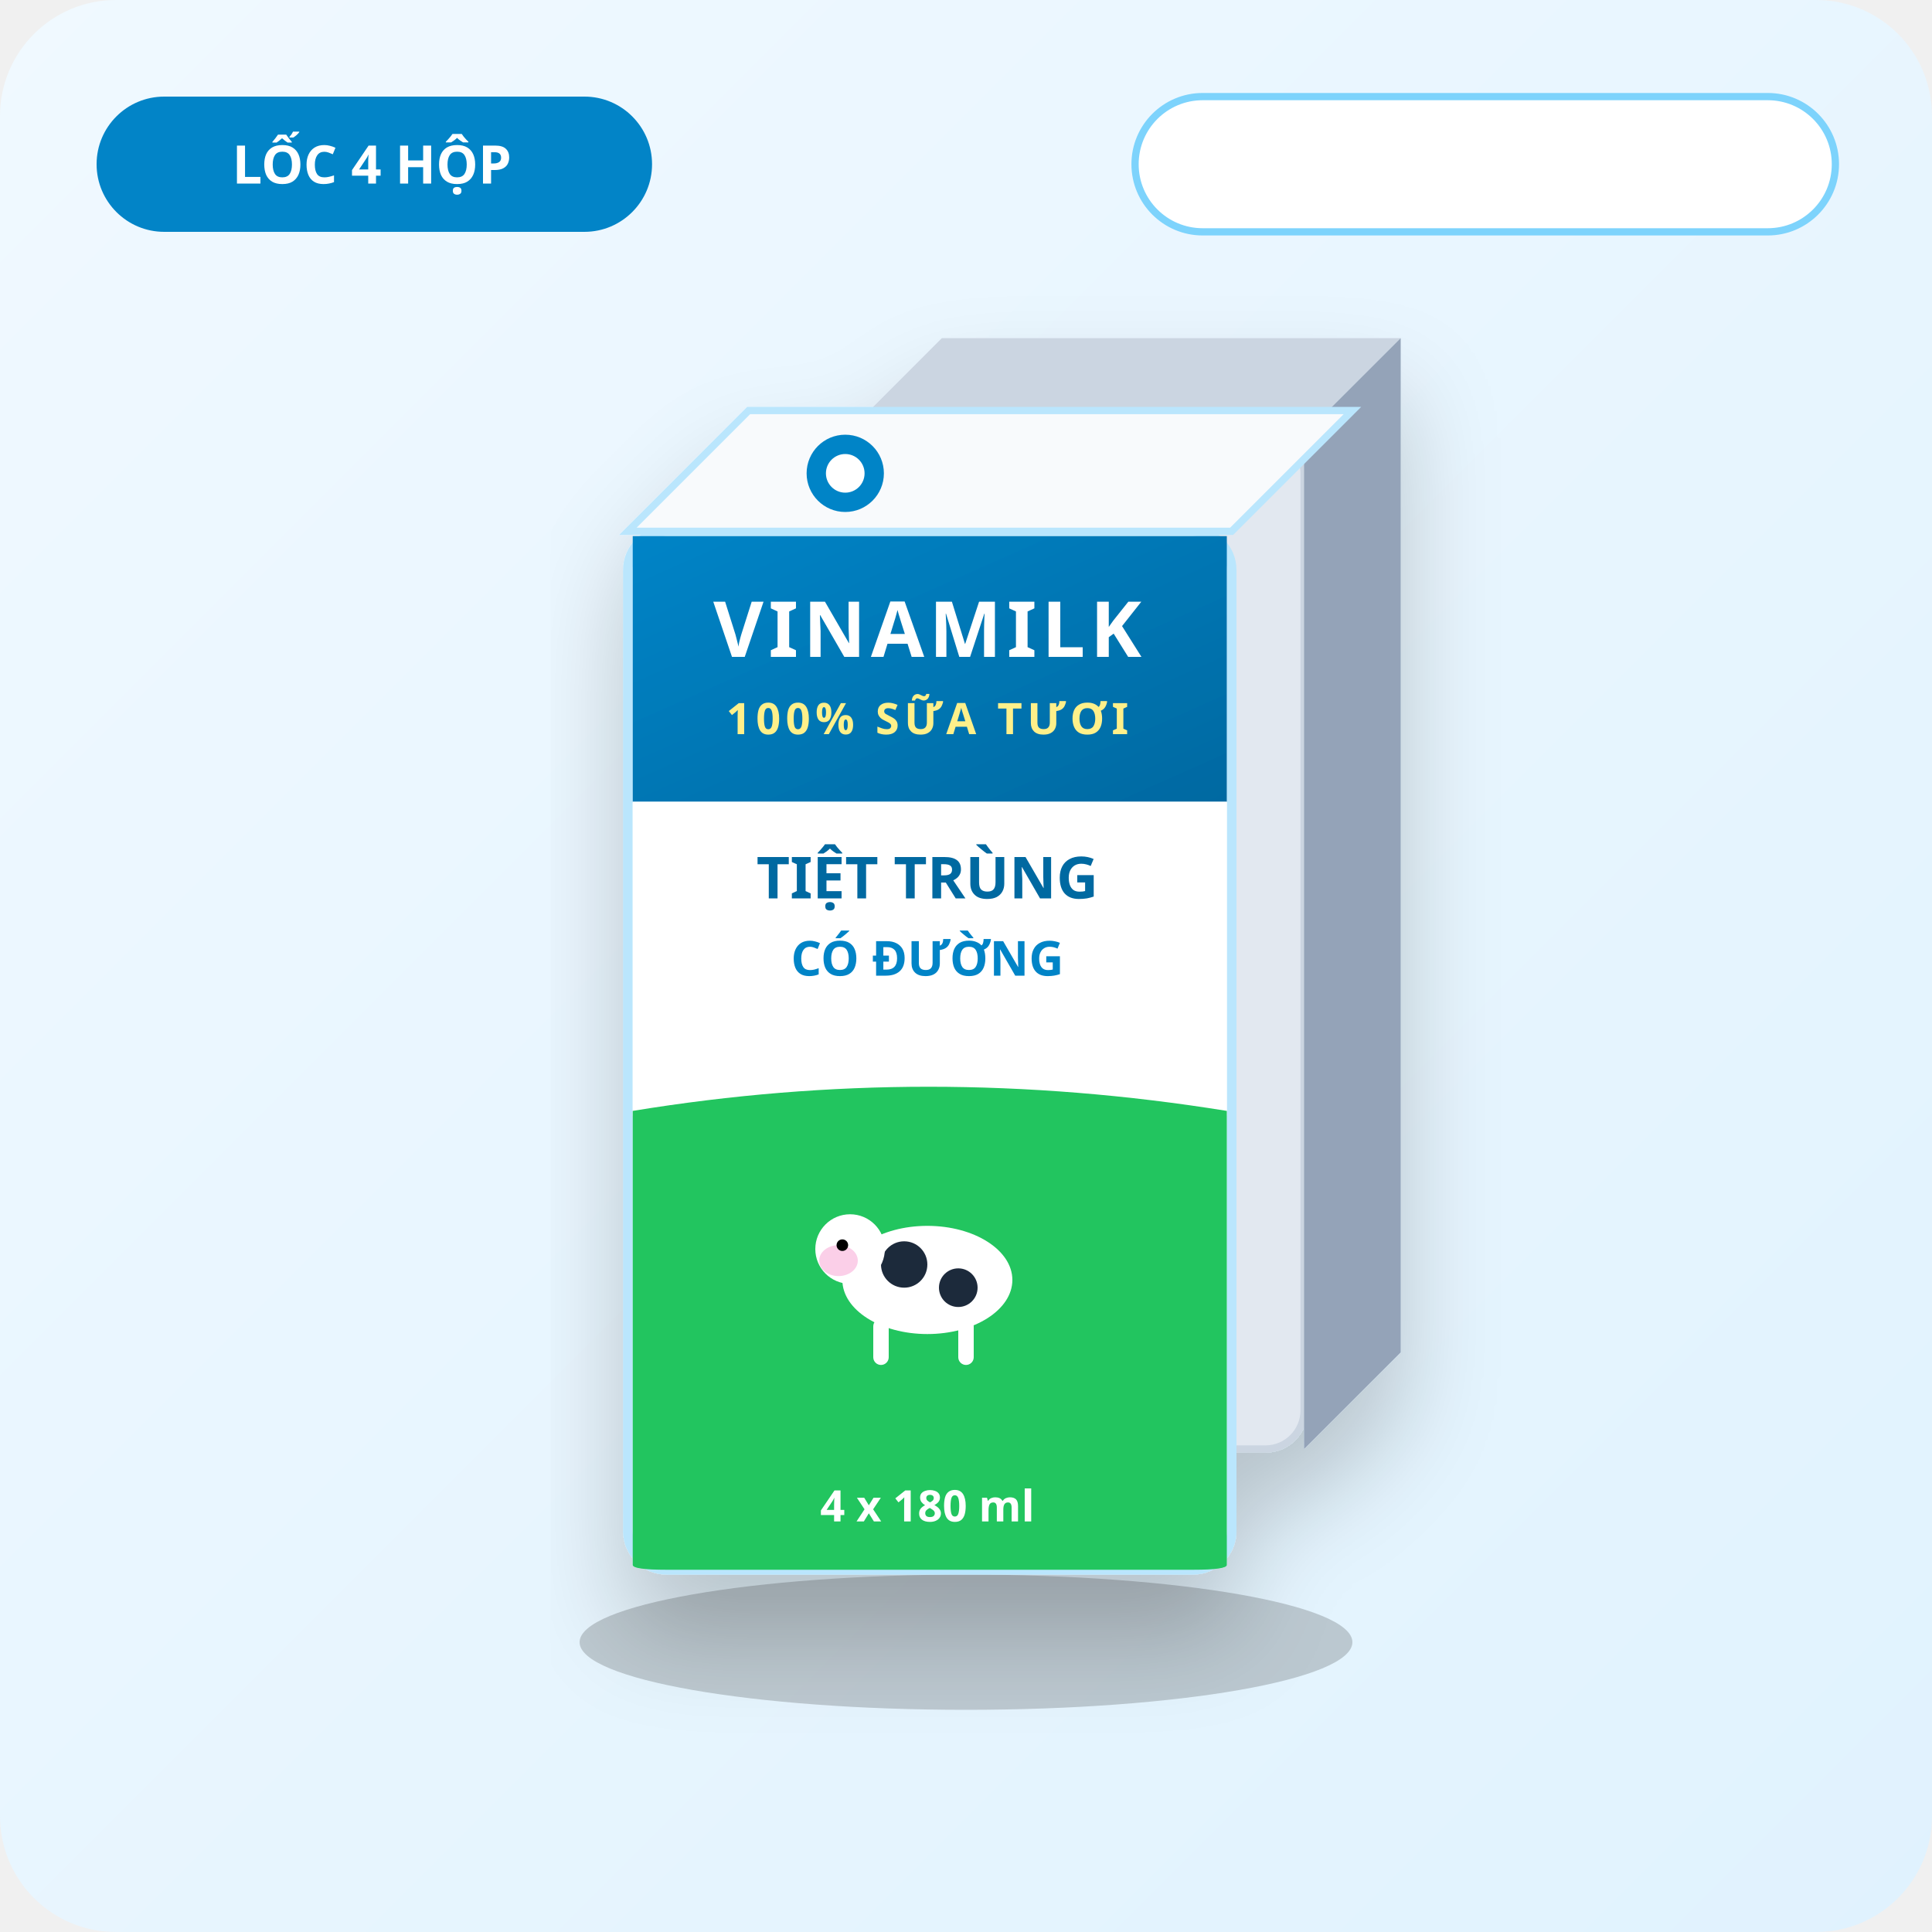
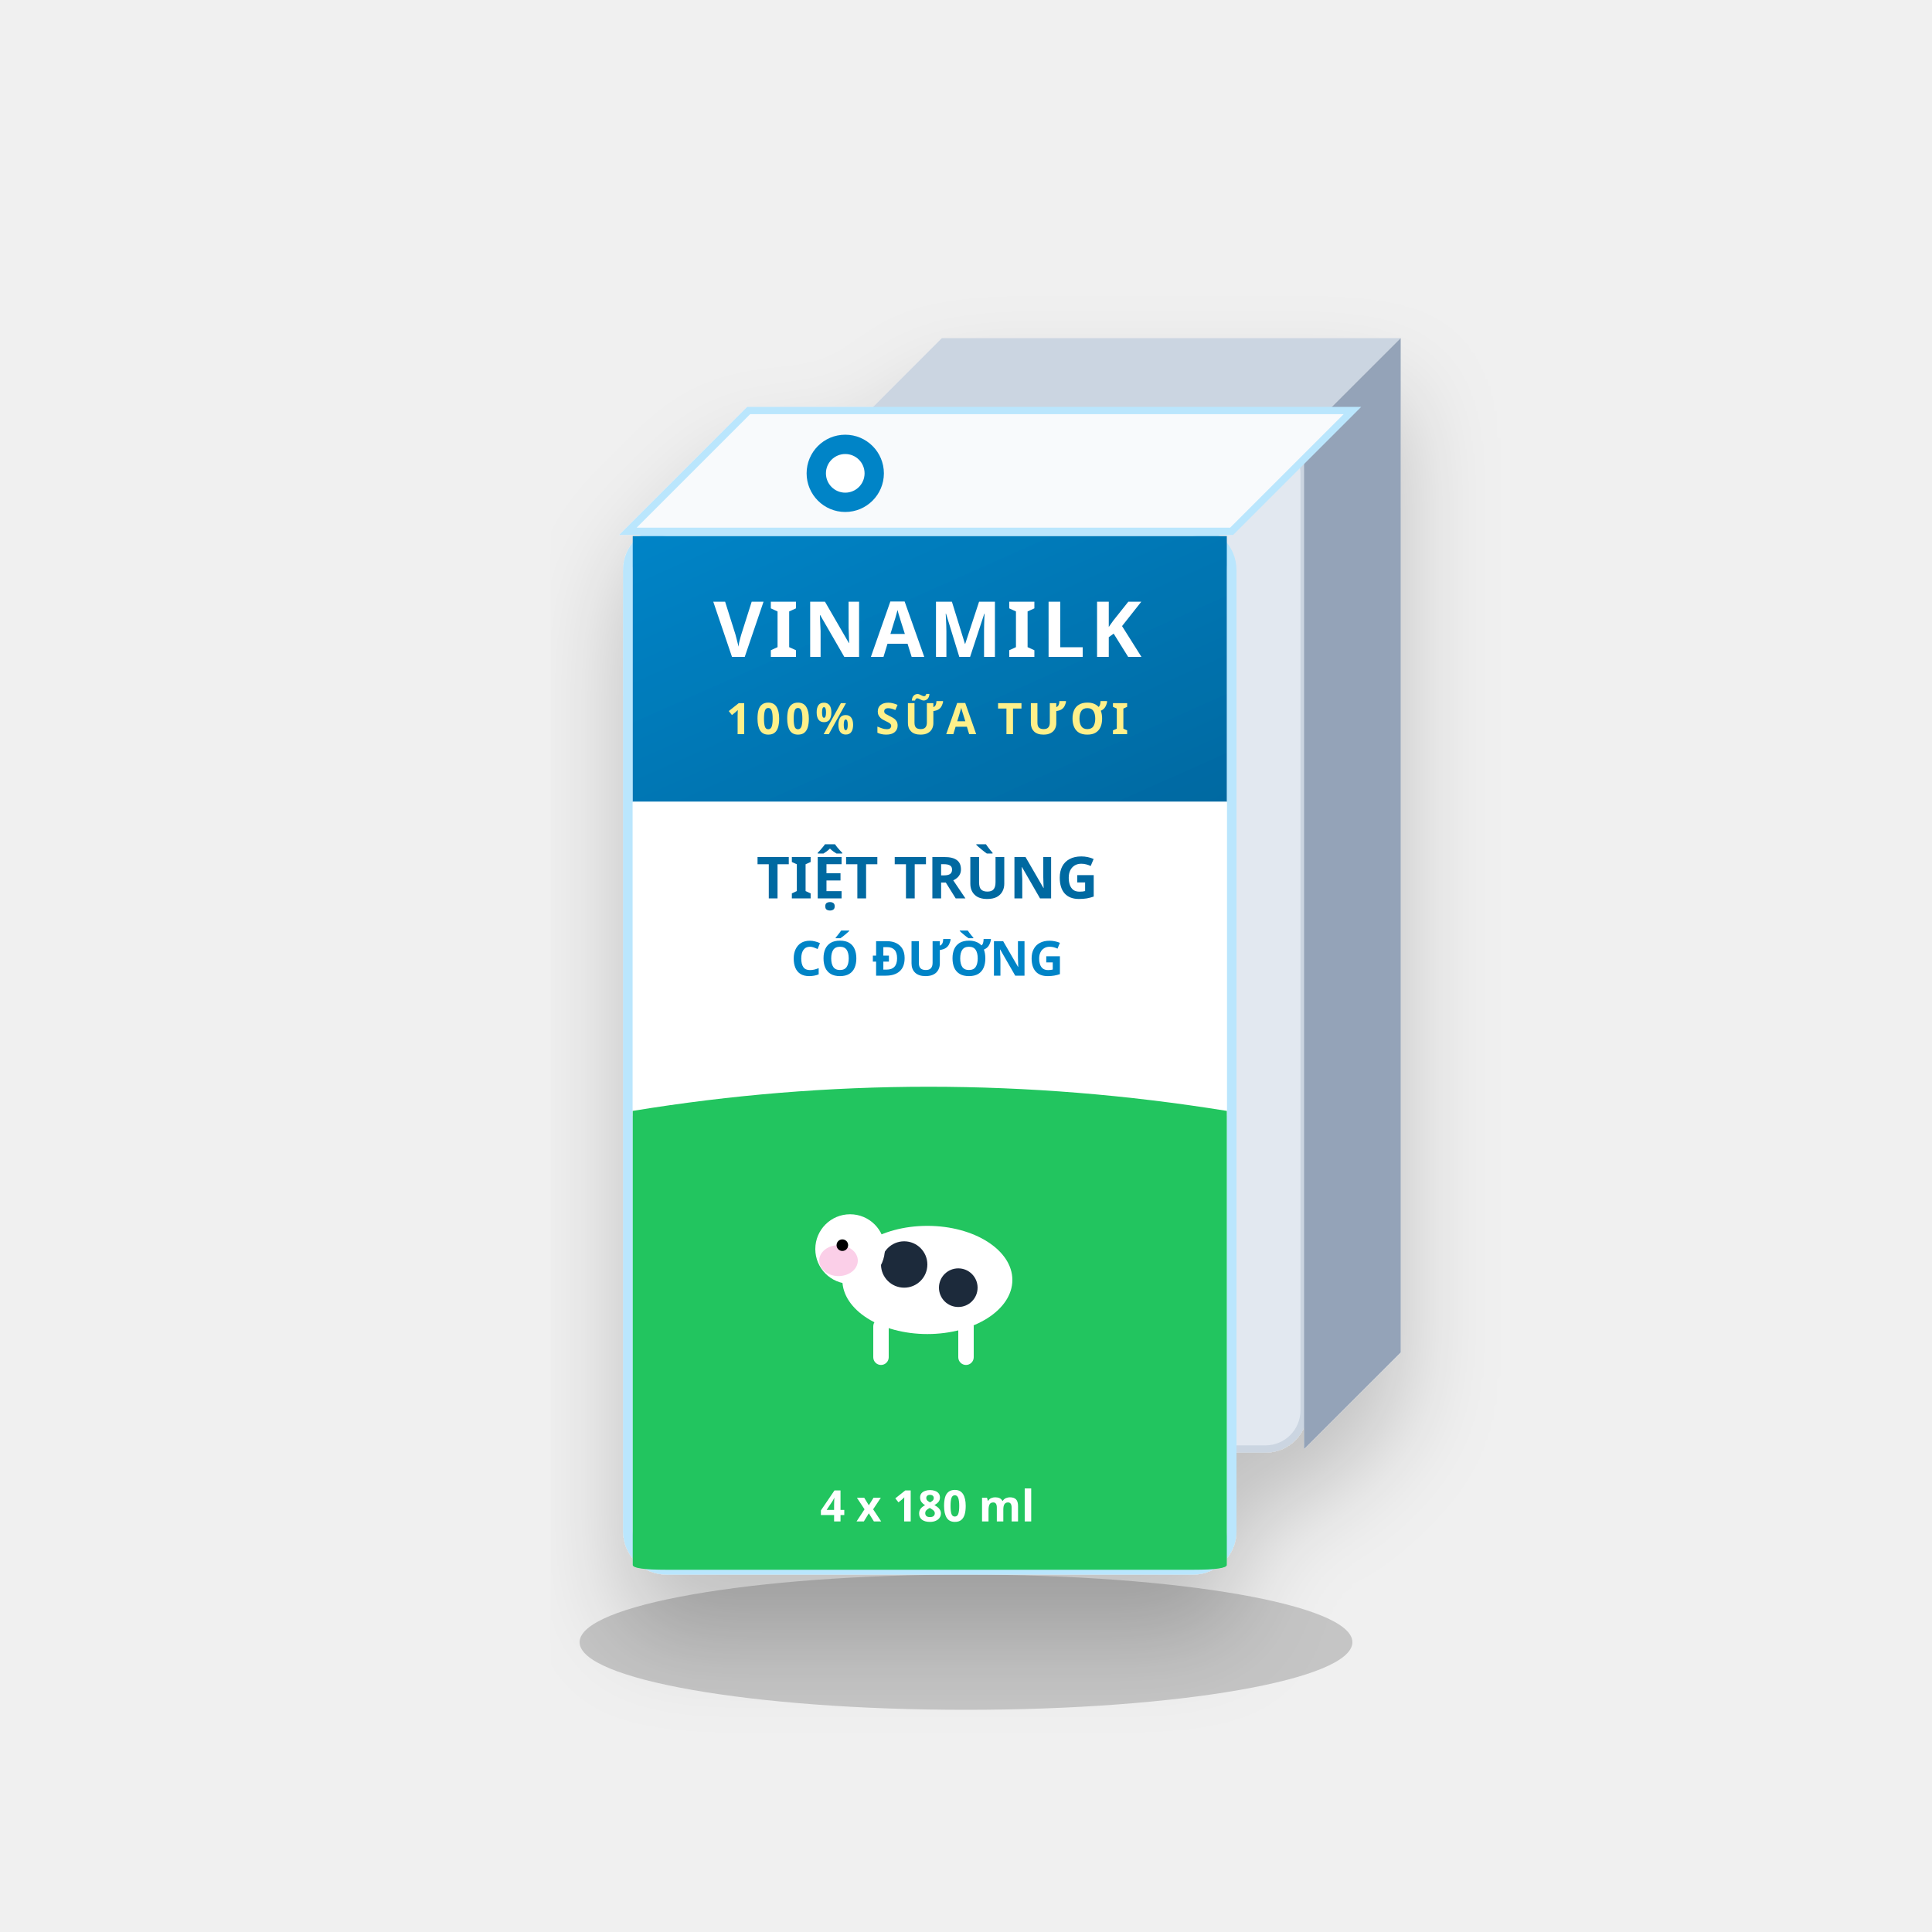
<svg xmlns="http://www.w3.org/2000/svg" viewBox="0 0 400 400" width="100%" height="100%">
  <defs>
    <linearGradient id="bgVinamilk" x1="0" y1="0" x2="1" y2="1">
      <stop offset="0%" stop-color="#f0f9ff" />
      <stop offset="100%" stop-color="#e0f2fe" />
    </linearGradient>
    <linearGradient id="milkBlue" x1="0" y1="0" x2="1" y2="1">
      <stop offset="0%" stop-color="#0284c7" />
      <stop offset="100%" stop-color="#0369a1" />
    </linearGradient>
    <filter id="shadowMilk" x="-10%" y="-10%" width="130%" height="130%">
      <feDropShadow dx="0" dy="12" stdDeviation="10" flood-opacity="0.2" />
    </filter>
  </defs>
-   <rect width="400" height="400" rx="24" fill="url(#bgVinamilk)" />
  <ellipse cx="200" cy="340" rx="80" ry="14" fill="#000000" opacity="0.18" />
  <g filter="url(#shadowMilk)">
    <rect x="175" y="90" width="95" height="210" rx="8" fill="#e2e8f0" stroke="#cbd5e1" stroke-width="1.5" />
    <path d="M 175 90 L 195 70 L 290 70 L 270 90 Z" fill="#cbd5e1" />
    <path d="M 270 90 L 290 70 L 290 280 L 270 300 Z" fill="#94a3b8" />
    <rect x="130" y="110" width="125" height="215" rx="8" fill="#ffffff" stroke="#bae6fd" stroke-width="2" />
    <path d="M 130 110 L 155 85 L 280 85 L 255 110 Z" fill="#f8fafc" stroke="#bae6fd" stroke-width="1.5" />
    <circle cx="175" cy="98" r="8" fill="#0284c7" />
    <circle cx="175" cy="98" r="4" fill="#ffffff" />
    <rect x="131" y="111" width="123" height="55" fill="url(#milkBlue)" />
    <text x="192" y="136" font-family="'Arial Black', Impact, sans-serif" font-size="16" font-weight="900" fill="#ffffff" text-anchor="middle" letter-spacing="1">VINAMILK</text>
    <text x="192" y="152" font-family="'Segoe UI', sans-serif" font-size="9" font-weight="bold" fill="#fef08a" text-anchor="middle" letter-spacing="1">100% SỮA TƯƠI</text>
    <rect x="131" y="166" width="123" height="65" fill="#ffffff" />
    <text x="192" y="186" font-family="'Segoe UI', sans-serif" font-size="12" font-weight="900" fill="#0369a1" text-anchor="middle">TIỆT TRÙNG</text>
    <text x="192" y="202" font-family="'Segoe UI', sans-serif" font-size="10" font-weight="bold" fill="#0284c7" text-anchor="middle">CÓ ĐƯỜNG</text>
    <path d="M 131 230 Q 192 220 254 230 L 254 324 Q 254 325 247 325 L 138 325 Q 131 325 131 324 Z" fill="#22c55e" />
    <g transform="translate(192, 265) scale(0.8)">
      <ellipse cx="0" cy="0" rx="22" ry="14" fill="#ffffff" />
      <circle cx="-6" cy="-4" r="6" fill="#1e293b" />
      <circle cx="8" cy="2" r="5" fill="#1e293b" />
      <circle cx="-20" cy="-8" r="9" fill="#ffffff" />
      <ellipse cx="-23" cy="-5" rx="5" ry="4" fill="#fbcfe8" />
      <circle cx="-22" cy="-9" r="1.5" fill="#000000" />
      <rect x="-14" y="10" width="4" height="12" rx="2" fill="#ffffff" />
      <rect x="8" y="10" width="4" height="12" rx="2" fill="#ffffff" />
    </g>
    <text x="192" y="315" font-family="'Segoe UI', sans-serif" font-size="9" font-weight="bold" fill="#ffffff" text-anchor="middle">4 x 180 ml</text>
  </g>
-   <g transform="translate(20, 20)">
-     <rect width="115" height="28" rx="14" fill="#0284c7" />
-     <text x="57" y="18" font-family="'Segoe UI', sans-serif" font-size="11" font-weight="bold" fill="#ffffff" text-anchor="middle">LỐC 4 HỘP</text>
-   </g>
-   <g transform="translate(235, 20)">
-     <rect width="145" height="28" rx="14" fill="#ffffff" stroke="#7dd3fc" stroke-width="1.5" />
-     <text x="307" y="18" font-family="'Segoe UI', sans-serif" font-size="11" font-weight="bold" fill="#0284c7" text-anchor="middle">VINAMILK 100% SỮA TƯƠI</text>
-   </g>
</svg>
